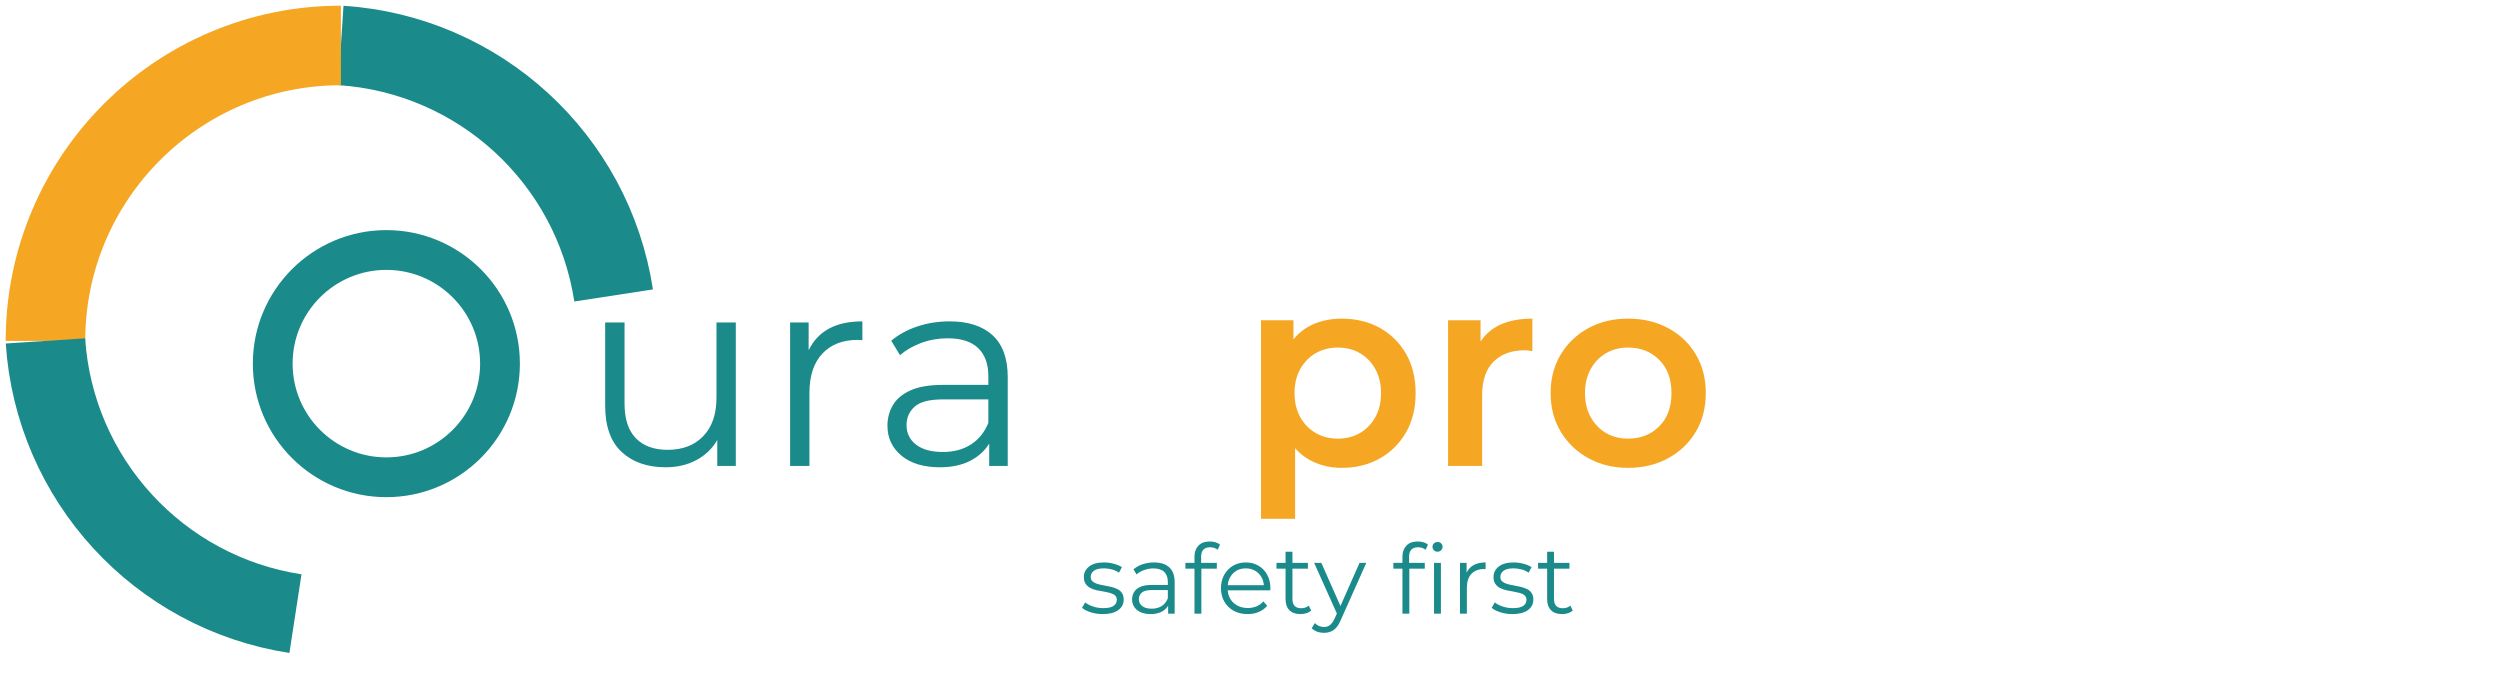
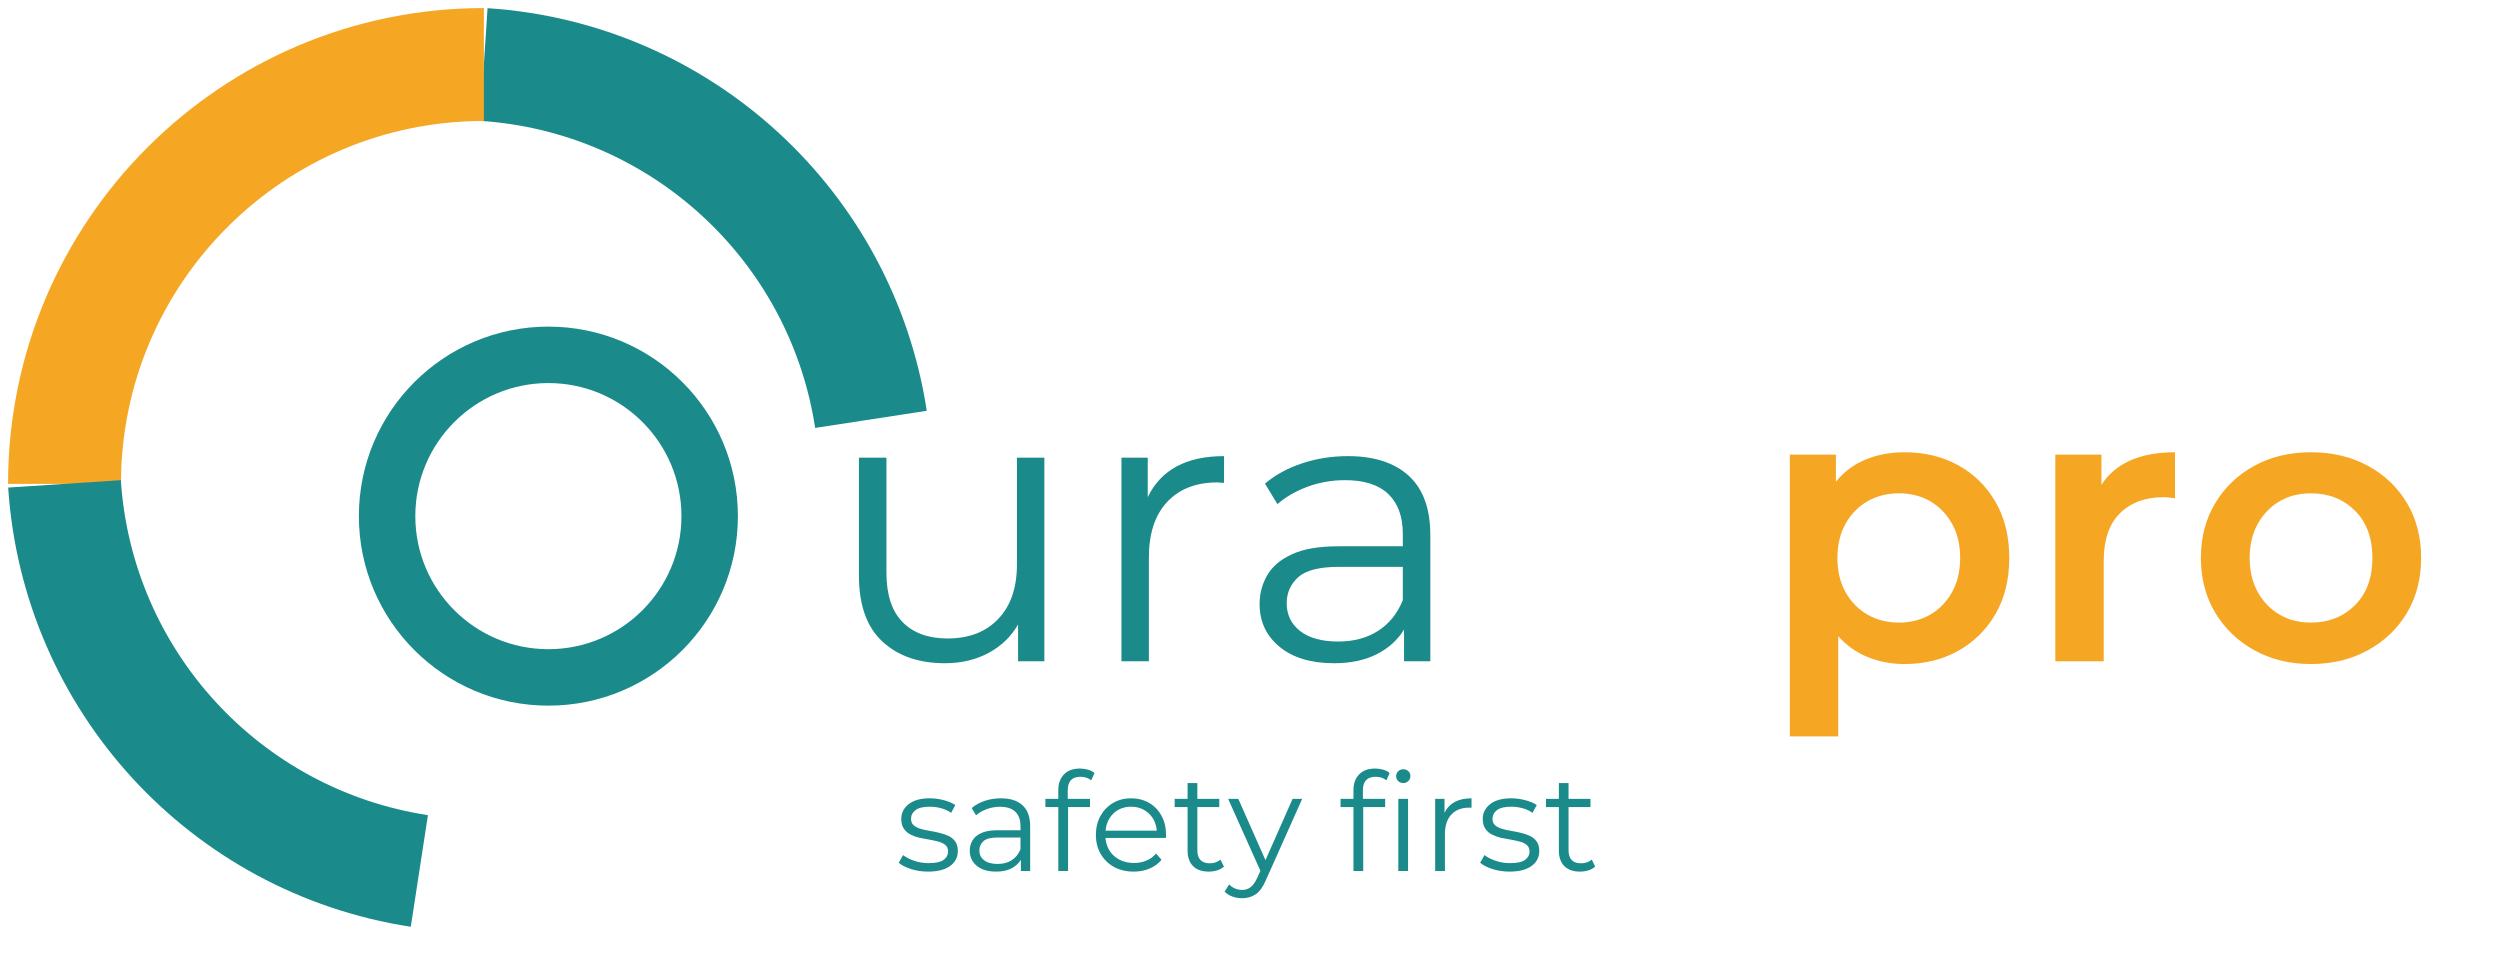
- <svg xmlns="http://www.w3.org/2000/svg" viewBox="0 0 440 120" fill="none">
+ <svg xmlns="http://www.w3.org/2000/svg" viewBox="0 0 310 120" fill="none">
  <path d="M60 8 A52 52 0 0 1 108 52" stroke="#1a8a8a" stroke-width="14" fill="none" />
  <path d="M60 8 A52 52 0 0 0 8 60" stroke="#f5a623" stroke-width="14" fill="none" />
  <path d="M8 60 A52 52 0 0 0 52 108" stroke="#1a8a8a" stroke-width="14" fill="none" />
  <circle cx="68" cy="64" r="20" stroke="#1a8a8a" stroke-width="7" fill="none" />
  <path fill="#1a8a8a" d="M117.17 82.24L117.17 82.24Q112.32 82.24 109.42 79.55Q106.51 76.86 106.51 71.39L106.51 71.39L106.51 56.75L109.92 56.75L109.92 71.06Q109.92 75.09 111.91 77.13Q113.90 79.17 117.50 79.17L117.50 79.17Q121.49 79.17 123.79 76.74Q126.10 74.32 126.10 70L126.10 70L126.10 56.75L129.50 56.75L129.50 82L126.24 82L126.24 77.44Q124.94 79.70 122.57 80.97Q120.19 82.24 117.17 82.24ZM142.46 82L139.06 82L139.06 56.75L142.32 56.75L142.32 61.65Q144.77 56.56 151.78 56.56L151.78 56.56L151.78 59.87Q151.54 59.87 151.34 59.85Q151.15 59.82 150.96 59.82L150.96 59.82Q146.98 59.82 144.72 62.25Q142.46 64.67 142.46 69.14L142.46 69.14L142.46 82ZM177.36 82L174.10 82L174.10 78.06Q172.94 79.98 170.74 81.11Q168.53 82.24 165.41 82.24L165.41 82.24Q161.14 82.24 158.66 80.20Q156.19 78.16 156.19 74.90L156.19 74.90Q156.19 72.98 157.13 71.34Q158.06 69.71 160.20 68.73Q162.34 67.74 165.94 67.74L165.94 67.74L173.95 67.74L173.95 66.21Q173.95 62.99 172.15 61.26Q170.35 59.54 166.80 59.54L166.80 59.54Q164.35 59.54 162.14 60.35Q159.94 61.17 158.40 62.51L158.40 62.51L156.86 59.97Q158.78 58.34 161.47 57.45Q164.16 56.56 167.14 56.56L167.14 56.56Q172.03 56.56 174.70 59.01Q177.36 61.46 177.36 66.35L177.36 66.35L177.36 82ZM173.95 74.42L173.95 74.42L173.95 70.29L166.03 70.29Q162.38 70.29 160.97 71.58Q159.55 72.88 159.55 74.80L159.55 74.80Q159.55 76.96 161.23 78.26Q162.91 79.55 165.94 79.55L165.94 79.55Q168.82 79.55 170.88 78.23Q172.94 76.91 173.95 74.42Z" />
  <path fill="#f5a623" d="M236.14 82.34L236.14 82.34Q233.70 82.34 231.58 81.47Q229.47 80.61 227.94 78.88L227.94 78.88L227.94 91.31L221.94 91.31L221.94 56.37L227.65 56.37L227.65 59.73Q229.18 57.86 231.37 56.97Q233.55 56.08 236.14 56.08L236.14 56.08Q239.89 56.08 242.82 57.69Q245.74 59.30 247.45 62.25Q249.15 65.20 249.15 69.18L249.15 69.18Q249.15 73.17 247.45 76.12Q245.74 79.07 242.82 80.70Q239.89 82.34 236.14 82.34ZM235.47 77.20L235.47 77.20Q237.63 77.20 239.34 76.22Q241.04 75.23 242.05 73.43Q243.06 71.63 243.06 69.18L243.06 69.18Q243.06 66.74 242.05 64.94Q241.04 63.14 239.34 62.15Q237.63 61.17 235.47 61.17L235.47 61.17Q233.31 61.17 231.58 62.15Q229.86 63.14 228.85 64.94Q227.84 66.74 227.84 69.18L227.84 69.18Q227.84 71.63 228.85 73.43Q229.86 75.23 231.58 76.22Q233.31 77.20 235.47 77.20ZM260.86 82L254.86 82L254.86 56.37L260.58 56.37L260.58 60.11Q263.22 56.08 269.70 56.08L269.70 56.08L269.70 61.79Q269.31 61.74 268.98 61.70Q268.64 61.65 268.30 61.65L268.30 61.65Q264.90 61.65 262.88 63.64Q260.86 65.63 260.86 69.57L260.86 69.57L260.86 82ZM286.54 82.34L286.54 82.34Q282.61 82.34 279.54 80.63Q276.46 78.93 274.69 75.98Q272.91 73.02 272.91 69.18L272.91 69.18Q272.91 65.34 274.69 62.39Q276.46 59.44 279.54 57.76Q282.61 56.08 286.54 56.08L286.54 56.08Q290.53 56.08 293.62 57.76Q296.72 59.44 298.47 62.39Q300.22 65.34 300.22 69.18L300.22 69.18Q300.22 73.02 298.47 75.98Q296.72 78.93 293.62 80.63Q290.53 82.34 286.54 82.34ZM286.54 77.20L286.54 77.20Q289.86 77.20 292.02 75.04Q294.18 72.88 294.18 69.18L294.18 69.18Q294.18 65.49 292.02 63.33Q289.86 61.17 286.54 61.17L286.54 61.17Q284.38 61.17 282.68 62.15Q280.98 63.14 279.97 64.94Q278.96 66.74 278.96 69.18L278.96 69.18Q278.96 71.63 279.97 73.43Q280.98 75.23 282.68 76.22Q284.38 77.20 286.54 77.20Z" />
-   <path fill="#1a8a8a" d="M194.08 108.08L194.08 108.08Q192.97 108.08 191.99 107.77Q191.00 107.46 190.44 106.98L190.44 106.98L190.99 106.03Q191.51 106.45 192.36 106.74Q193.21 107.03 194.16 107.03L194.16 107.03Q195.44 107.03 196.00 106.63Q196.56 106.23 196.56 105.57L196.56 105.57Q196.56 105.08 196.25 104.80Q195.93 104.52 195.41 104.37Q194.90 104.23 194.28 104.12Q193.66 104.02 193.04 103.89Q192.43 103.75 191.91 103.49Q191.39 103.22 191.08 102.76Q190.76 102.31 190.76 101.54L190.76 101.54Q190.76 100.44 191.68 99.71Q192.60 98.99 194.30 98.99L194.30 98.99Q195.17 98.99 196.03 99.22Q196.90 99.45 197.46 99.82L197.46 99.82L196.94 100.79Q196.34 100.38 195.66 100.21Q194.98 100.03 194.30 100.03L194.30 100.03Q193.09 100.03 192.53 100.45Q191.97 100.88 191.97 101.51L191.97 101.51Q191.96 102.02 192.27 102.31Q192.58 102.59 193.10 102.76Q193.62 102.92 194.24 103.02Q194.86 103.12 195.48 103.27Q196.10 103.41 196.62 103.66Q197.14 103.90 197.45 104.35Q197.77 104.80 197.77 105.53L197.77 105.53Q197.77 106.69 196.80 107.39Q195.83 108.08 194.08 108.08ZM206.74 108L205.59 108L205.59 106.61Q205.18 107.29 204.40 107.69Q203.62 108.08 202.51 108.08L202.51 108.08Q201.00 108.08 200.12 107.36Q199.25 106.64 199.25 105.48L199.25 105.48Q199.25 104.80 199.58 104.23Q199.91 103.65 200.67 103.30Q201.42 102.95 202.70 102.95L202.70 102.95L205.54 102.95L205.54 102.41Q205.54 101.27 204.90 100.66Q204.26 100.04 203.00 100.04L203.00 100.04Q202.14 100.04 201.36 100.33Q200.57 100.62 200.03 101.10L200.03 101.10L199.49 100.20Q200.17 99.62 201.12 99.30Q202.07 98.99 203.12 98.99L203.12 98.99Q204.86 98.99 205.80 99.86Q206.74 100.72 206.74 102.46L206.74 102.46L206.74 108ZM205.54 105.31L205.54 105.31L205.54 103.85L202.73 103.85Q201.44 103.85 200.94 104.31Q200.44 104.77 200.44 105.45L200.44 105.45Q200.44 106.22 201.03 106.67Q201.63 107.13 202.70 107.13L202.70 107.13Q203.72 107.13 204.45 106.67Q205.18 106.20 205.54 105.31ZM211.44 108L210.23 108L210.23 100.08L208.63 100.08L208.63 99.06L210.23 99.06L210.23 97.95Q210.23 96.76 210.93 96.03Q211.62 95.30 212.93 95.30L212.93 95.30Q213.43 95.30 213.91 95.44Q214.39 95.57 214.72 95.86L214.72 95.86L214.31 96.76Q213.77 96.32 212.98 96.32L212.98 96.32Q211.40 96.32 211.40 98.00L211.40 98.00L211.40 99.06L214.16 99.06L214.16 100.08L211.44 100.08L211.44 108ZM219.58 108.08L219.58 108.08Q218.19 108.08 217.13 107.50Q216.08 106.91 215.48 105.88Q214.89 104.86 214.89 103.53L214.89 103.53Q214.89 102.20 215.46 101.17Q216.03 100.15 217.01 99.57Q218.00 98.99 219.26 98.99L219.26 98.99Q220.51 98.99 221.49 99.56Q222.47 100.13 223.03 101.16Q223.59 102.19 223.59 103.53L223.59 103.53Q223.59 103.61 223.58 103.71Q223.57 103.80 223.57 103.90L223.57 103.90L216.08 103.90Q216.15 104.82 216.61 105.53Q217.08 106.23 217.85 106.62Q218.63 107.01 219.61 107.01L219.61 107.01Q220.43 107.01 221.14 106.72Q221.84 106.44 222.35 105.84L222.35 105.84L223.03 106.62Q222.42 107.34 221.53 107.71Q220.65 108.08 219.58 108.08ZM216.09 103.00L216.09 103.00L222.44 103.00Q222.37 102.12 221.94 101.45Q221.52 100.79 220.82 100.41Q220.12 100.03 219.26 100.03L219.26 100.03Q218.39 100.03 217.70 100.40Q217.01 100.78 216.59 101.45Q216.16 102.12 216.09 103.00ZM228.88 108.08L228.88 108.08Q227.62 108.08 226.94 107.40Q226.26 106.71 226.26 105.48L226.26 105.48L226.26 100.08L224.66 100.08L224.66 99.06L226.26 99.06L226.26 97.10L227.47 97.10L227.47 99.06L230.19 99.06L230.19 100.08L227.47 100.08L227.47 105.42Q227.47 107.05 229.01 107.05L229.01 107.05Q229.81 107.05 230.34 106.59L230.34 106.59L230.77 107.46Q230.41 107.78 229.91 107.93Q229.41 108.08 228.88 108.08ZM233.03 111.38L233.03 111.38Q232.40 111.38 231.83 111.18Q231.26 110.97 230.85 110.57L230.85 110.57L231.41 109.67Q232.09 110.35 233.04 110.35L233.04 110.35Q233.64 110.35 234.07 110.01Q234.51 109.68 234.90 108.85L234.90 108.85L235.29 107.98L231.29 99.06L232.55 99.06L235.92 106.66L239.28 99.06L240.47 99.06L236.00 109.07Q235.44 110.40 234.71 110.89Q233.98 111.38 233.03 111.38ZM248.04 108L246.83 108L246.83 100.08L245.23 100.08L245.23 99.06L246.83 99.06L246.83 97.95Q246.83 96.76 247.53 96.03Q248.22 95.30 249.53 95.30L249.53 95.30Q250.03 95.30 250.51 95.44Q251.00 95.57 251.32 95.86L251.32 95.86L250.91 96.76Q250.37 96.32 249.58 96.32L249.58 96.32Q248.00 96.32 248.00 98.00L248.00 98.00L248.00 99.06L250.76 99.06L250.76 100.08L248.04 100.08L248.04 108ZM253.60 108L252.39 108L252.39 99.06L253.60 99.06L253.60 108ZM253.00 97.10L253.00 97.10Q252.63 97.10 252.37 96.85Q252.12 96.59 252.12 96.24L252.12 96.24Q252.12 95.90 252.37 95.64Q252.63 95.39 253.00 95.39L253.00 95.39Q253.38 95.39 253.63 95.62Q253.89 95.86 253.89 96.22L253.89 96.22Q253.89 96.59 253.63 96.85Q253.38 97.10 253.00 97.10ZM258.17 108L256.96 108L256.96 99.06L258.12 99.06L258.12 100.79Q258.99 98.99 261.47 98.99L261.47 98.99L261.47 100.16Q261.38 100.16 261.31 100.15Q261.25 100.15 261.18 100.15L261.18 100.15Q259.77 100.15 258.97 101.00Q258.17 101.86 258.17 103.44L258.17 103.44L258.17 108ZM266.18 108.08L266.18 108.08Q265.07 108.08 264.09 107.77Q263.10 107.46 262.54 106.98L262.54 106.98L263.08 106.03Q263.61 106.45 264.46 106.74Q265.31 107.03 266.26 107.03L266.26 107.03Q267.54 107.03 268.10 106.63Q268.66 106.23 268.66 105.57L268.66 105.57Q268.66 105.08 268.34 104.80Q268.03 104.52 267.51 104.37Q266.99 104.23 266.37 104.12Q265.75 104.02 265.14 103.89Q264.53 103.75 264.01 103.49Q263.49 103.22 263.18 102.76Q262.86 102.31 262.86 101.54L262.86 101.54Q262.86 100.44 263.78 99.71Q264.70 98.99 266.40 98.99L266.40 98.99Q267.26 98.99 268.13 99.22Q269.00 99.45 269.56 99.82L269.56 99.82L269.03 100.79Q268.44 100.38 267.76 100.21Q267.08 100.03 266.40 100.03L266.40 100.03Q265.19 100.03 264.63 100.45Q264.07 100.88 264.07 101.51L264.07 101.51Q264.05 102.02 264.37 102.31Q264.68 102.59 265.20 102.76Q265.72 102.92 266.34 103.02Q266.96 103.12 267.58 103.27Q268.20 103.41 268.72 103.66Q269.24 103.90 269.55 104.35Q269.87 104.80 269.87 105.53L269.87 105.53Q269.87 106.69 268.90 107.39Q267.93 108.08 266.18 108.08ZM274.91 108.08L274.91 108.08Q273.66 108.08 272.98 107.40Q272.30 106.71 272.30 105.48L272.30 105.48L272.30 100.08L270.70 100.08L270.70 99.06L272.30 99.06L272.30 97.10L273.50 97.10L273.50 99.06L276.22 99.06L276.22 100.08L273.50 100.08L273.50 105.42Q273.50 107.05 275.05 107.05L275.05 107.05Q275.85 107.05 276.38 106.59L276.38 106.59L276.80 107.46Q276.44 107.78 275.94 107.93Q275.44 108.08 274.91 108.08Z" />
+   <path fill="#1a8a8a" transform="translate(-79, 0)" d="M194.08 108.08L194.08 108.08Q192.97 108.08 191.99 107.77Q191.00 107.46 190.44 106.98L190.44 106.98L190.99 106.03Q191.51 106.45 192.36 106.74Q193.21 107.03 194.16 107.03L194.16 107.03Q195.44 107.03 196.00 106.63Q196.56 106.23 196.56 105.57L196.56 105.57Q196.56 105.08 196.25 104.80Q195.93 104.52 195.41 104.37Q194.90 104.23 194.28 104.12Q193.66 104.02 193.04 103.89Q192.43 103.75 191.91 103.49Q191.39 103.22 191.08 102.76Q190.76 102.31 190.76 101.54L190.76 101.54Q190.76 100.44 191.68 99.71Q192.60 98.99 194.30 98.99L194.30 98.99Q195.17 98.99 196.03 99.22Q196.90 99.45 197.46 99.82L197.46 99.82L196.94 100.79Q196.34 100.38 195.66 100.21Q194.98 100.03 194.30 100.03L194.30 100.03Q193.09 100.03 192.53 100.45Q191.97 100.88 191.97 101.51L191.97 101.51Q191.96 102.02 192.27 102.31Q192.58 102.59 193.10 102.76Q193.62 102.92 194.24 103.02Q194.86 103.12 195.48 103.27Q196.10 103.41 196.62 103.66Q197.14 103.90 197.45 104.35Q197.77 104.80 197.77 105.53L197.77 105.53Q197.77 106.69 196.80 107.39Q195.83 108.08 194.08 108.08ZM206.74 108L205.59 108L205.59 106.61Q205.18 107.29 204.40 107.69Q203.62 108.08 202.51 108.08L202.51 108.08Q201.00 108.08 200.12 107.36Q199.25 106.64 199.25 105.48L199.25 105.48Q199.25 104.80 199.58 104.23Q199.91 103.65 200.67 103.30Q201.42 102.95 202.70 102.95L202.70 102.95L205.54 102.95L205.54 102.41Q205.54 101.27 204.90 100.66Q204.26 100.04 203.00 100.04L203.00 100.04Q202.14 100.04 201.36 100.33Q200.57 100.62 200.03 101.10L200.03 101.10L199.49 100.20Q200.17 99.62 201.12 99.30Q202.07 98.99 203.12 98.99L203.12 98.99Q204.86 98.99 205.80 99.86Q206.74 100.72 206.74 102.46L206.74 102.46L206.74 108ZM205.54 105.31L205.54 105.31L205.54 103.85L202.73 103.85Q201.44 103.85 200.94 104.31Q200.44 104.77 200.44 105.45L200.44 105.45Q200.44 106.22 201.03 106.67Q201.63 107.13 202.70 107.13L202.70 107.13Q203.72 107.13 204.45 106.67Q205.18 106.20 205.54 105.31ZM211.44 108L210.23 108L210.23 100.08L208.63 100.08L208.63 99.06L210.23 99.06L210.23 97.95Q210.23 96.76 210.93 96.03Q211.62 95.30 212.93 95.30L212.93 95.30Q213.43 95.30 213.91 95.44Q214.39 95.57 214.72 95.86L214.72 95.86L214.31 96.76Q213.77 96.32 212.98 96.32L212.98 96.32Q211.40 96.32 211.40 98.00L211.40 98.00L211.40 99.06L214.16 99.06L214.16 100.08L211.44 100.08L211.44 108ZM219.58 108.08L219.58 108.08Q218.19 108.08 217.13 107.50Q216.08 106.91 215.48 105.88Q214.89 104.86 214.89 103.53L214.89 103.53Q214.89 102.20 215.46 101.17Q216.03 100.15 217.01 99.57Q218.00 98.99 219.26 98.99L219.26 98.99Q220.51 98.99 221.49 99.56Q222.47 100.13 223.03 101.16Q223.59 102.19 223.59 103.53L223.59 103.53Q223.59 103.61 223.58 103.71Q223.57 103.80 223.57 103.90L223.57 103.90L216.08 103.90Q216.15 104.82 216.61 105.53Q217.08 106.23 217.85 106.62Q218.63 107.01 219.61 107.01L219.61 107.01Q220.43 107.01 221.14 106.72Q221.84 106.44 222.35 105.84L222.35 105.84L223.03 106.62Q222.42 107.34 221.53 107.71Q220.65 108.08 219.58 108.08ZM216.09 103.00L216.09 103.00L222.44 103.00Q222.37 102.12 221.94 101.45Q221.52 100.79 220.82 100.41Q220.12 100.03 219.26 100.03L219.26 100.03Q218.39 100.03 217.70 100.40Q217.01 100.78 216.59 101.45Q216.16 102.12 216.09 103.00ZM228.88 108.08L228.88 108.08Q227.62 108.08 226.94 107.40Q226.26 106.71 226.26 105.48L226.26 105.48L226.26 100.08L224.66 100.08L224.66 99.06L226.26 99.06L226.26 97.10L227.47 97.10L227.47 99.06L230.19 99.06L230.19 100.08L227.47 100.08L227.47 105.42Q227.47 107.05 229.01 107.05L229.01 107.05Q229.81 107.05 230.34 106.59L230.34 106.59L230.77 107.46Q230.41 107.78 229.91 107.93Q229.41 108.08 228.88 108.08ZM233.03 111.38L233.03 111.38Q232.40 111.38 231.83 111.18Q231.26 110.97 230.85 110.57L230.85 110.57L231.41 109.67Q232.09 110.35 233.04 110.35L233.04 110.35Q233.64 110.35 234.07 110.01Q234.51 109.68 234.90 108.85L234.90 108.85L235.29 107.98L231.29 99.06L232.55 99.06L235.92 106.66L239.28 99.06L240.47 99.06L236.00 109.07Q235.44 110.40 234.71 110.89Q233.98 111.38 233.03 111.38ZM248.04 108L246.83 108L246.83 100.08L245.23 100.08L245.23 99.06L246.83 99.06L246.83 97.95Q246.83 96.76 247.53 96.03Q248.22 95.30 249.53 95.30L249.53 95.30Q250.03 95.30 250.51 95.44Q251.00 95.57 251.32 95.86L251.32 95.86L250.91 96.76Q250.37 96.32 249.58 96.32L249.58 96.32Q248.00 96.32 248.00 98.00L248.00 98.00L248.00 99.06L250.76 99.06L250.76 100.08L248.04 100.08L248.04 108ZM253.60 108L252.39 108L252.39 99.06L253.60 99.06L253.60 108ZM253.00 97.10L253.00 97.10Q252.63 97.10 252.37 96.85Q252.12 96.59 252.12 96.24L252.12 96.24Q252.12 95.90 252.37 95.64Q252.63 95.39 253.00 95.39L253.00 95.39Q253.38 95.39 253.63 95.62Q253.89 95.86 253.89 96.22L253.89 96.22Q253.89 96.59 253.63 96.85Q253.38 97.10 253.00 97.10ZM258.17 108L256.96 108L256.96 99.06L258.12 99.06L258.12 100.79Q258.99 98.99 261.47 98.99L261.47 98.99L261.47 100.16Q261.38 100.16 261.31 100.15Q261.25 100.15 261.18 100.15L261.18 100.15Q259.77 100.15 258.97 101.00Q258.17 101.86 258.17 103.44L258.17 103.44L258.17 108ZM266.18 108.08L266.18 108.08Q265.07 108.08 264.09 107.77Q263.10 107.46 262.54 106.98L262.54 106.98L263.08 106.03Q263.61 106.45 264.46 106.74Q265.31 107.03 266.26 107.03L266.26 107.03Q267.54 107.03 268.10 106.63Q268.66 106.23 268.66 105.57L268.66 105.57Q268.66 105.08 268.34 104.80Q268.03 104.52 267.51 104.37Q266.99 104.23 266.37 104.12Q265.75 104.02 265.14 103.89Q264.53 103.75 264.01 103.49Q263.49 103.22 263.18 102.76Q262.86 102.31 262.86 101.54L262.86 101.54Q262.86 100.44 263.78 99.71Q264.70 98.99 266.40 98.99L266.40 98.99Q267.26 98.99 268.13 99.22Q269.00 99.45 269.56 99.82L269.56 99.82L269.03 100.79Q268.44 100.38 267.76 100.21Q267.08 100.03 266.40 100.03L266.40 100.03Q265.19 100.03 264.63 100.45Q264.07 100.88 264.07 101.51L264.07 101.51Q264.05 102.02 264.37 102.31Q264.68 102.59 265.20 102.76Q265.72 102.92 266.34 103.02Q266.96 103.12 267.58 103.27Q268.20 103.41 268.72 103.66Q269.24 103.90 269.55 104.35Q269.87 104.80 269.87 105.53L269.87 105.53Q269.87 106.69 268.90 107.39Q267.93 108.08 266.18 108.08ZM274.91 108.08L274.91 108.08Q273.66 108.08 272.98 107.40Q272.30 106.71 272.30 105.48L272.30 105.48L272.30 100.08L270.70 100.08L270.70 99.06L272.30 99.06L272.30 97.10L273.50 97.10L273.50 99.06L276.22 99.06L276.22 100.08L273.50 100.08L273.50 105.42Q273.50 107.05 275.05 107.05L275.05 107.05Q275.85 107.05 276.38 106.59L276.38 106.59L276.80 107.46Q276.44 107.78 275.94 107.93Q275.44 108.08 274.91 108.08Z" />
</svg>
